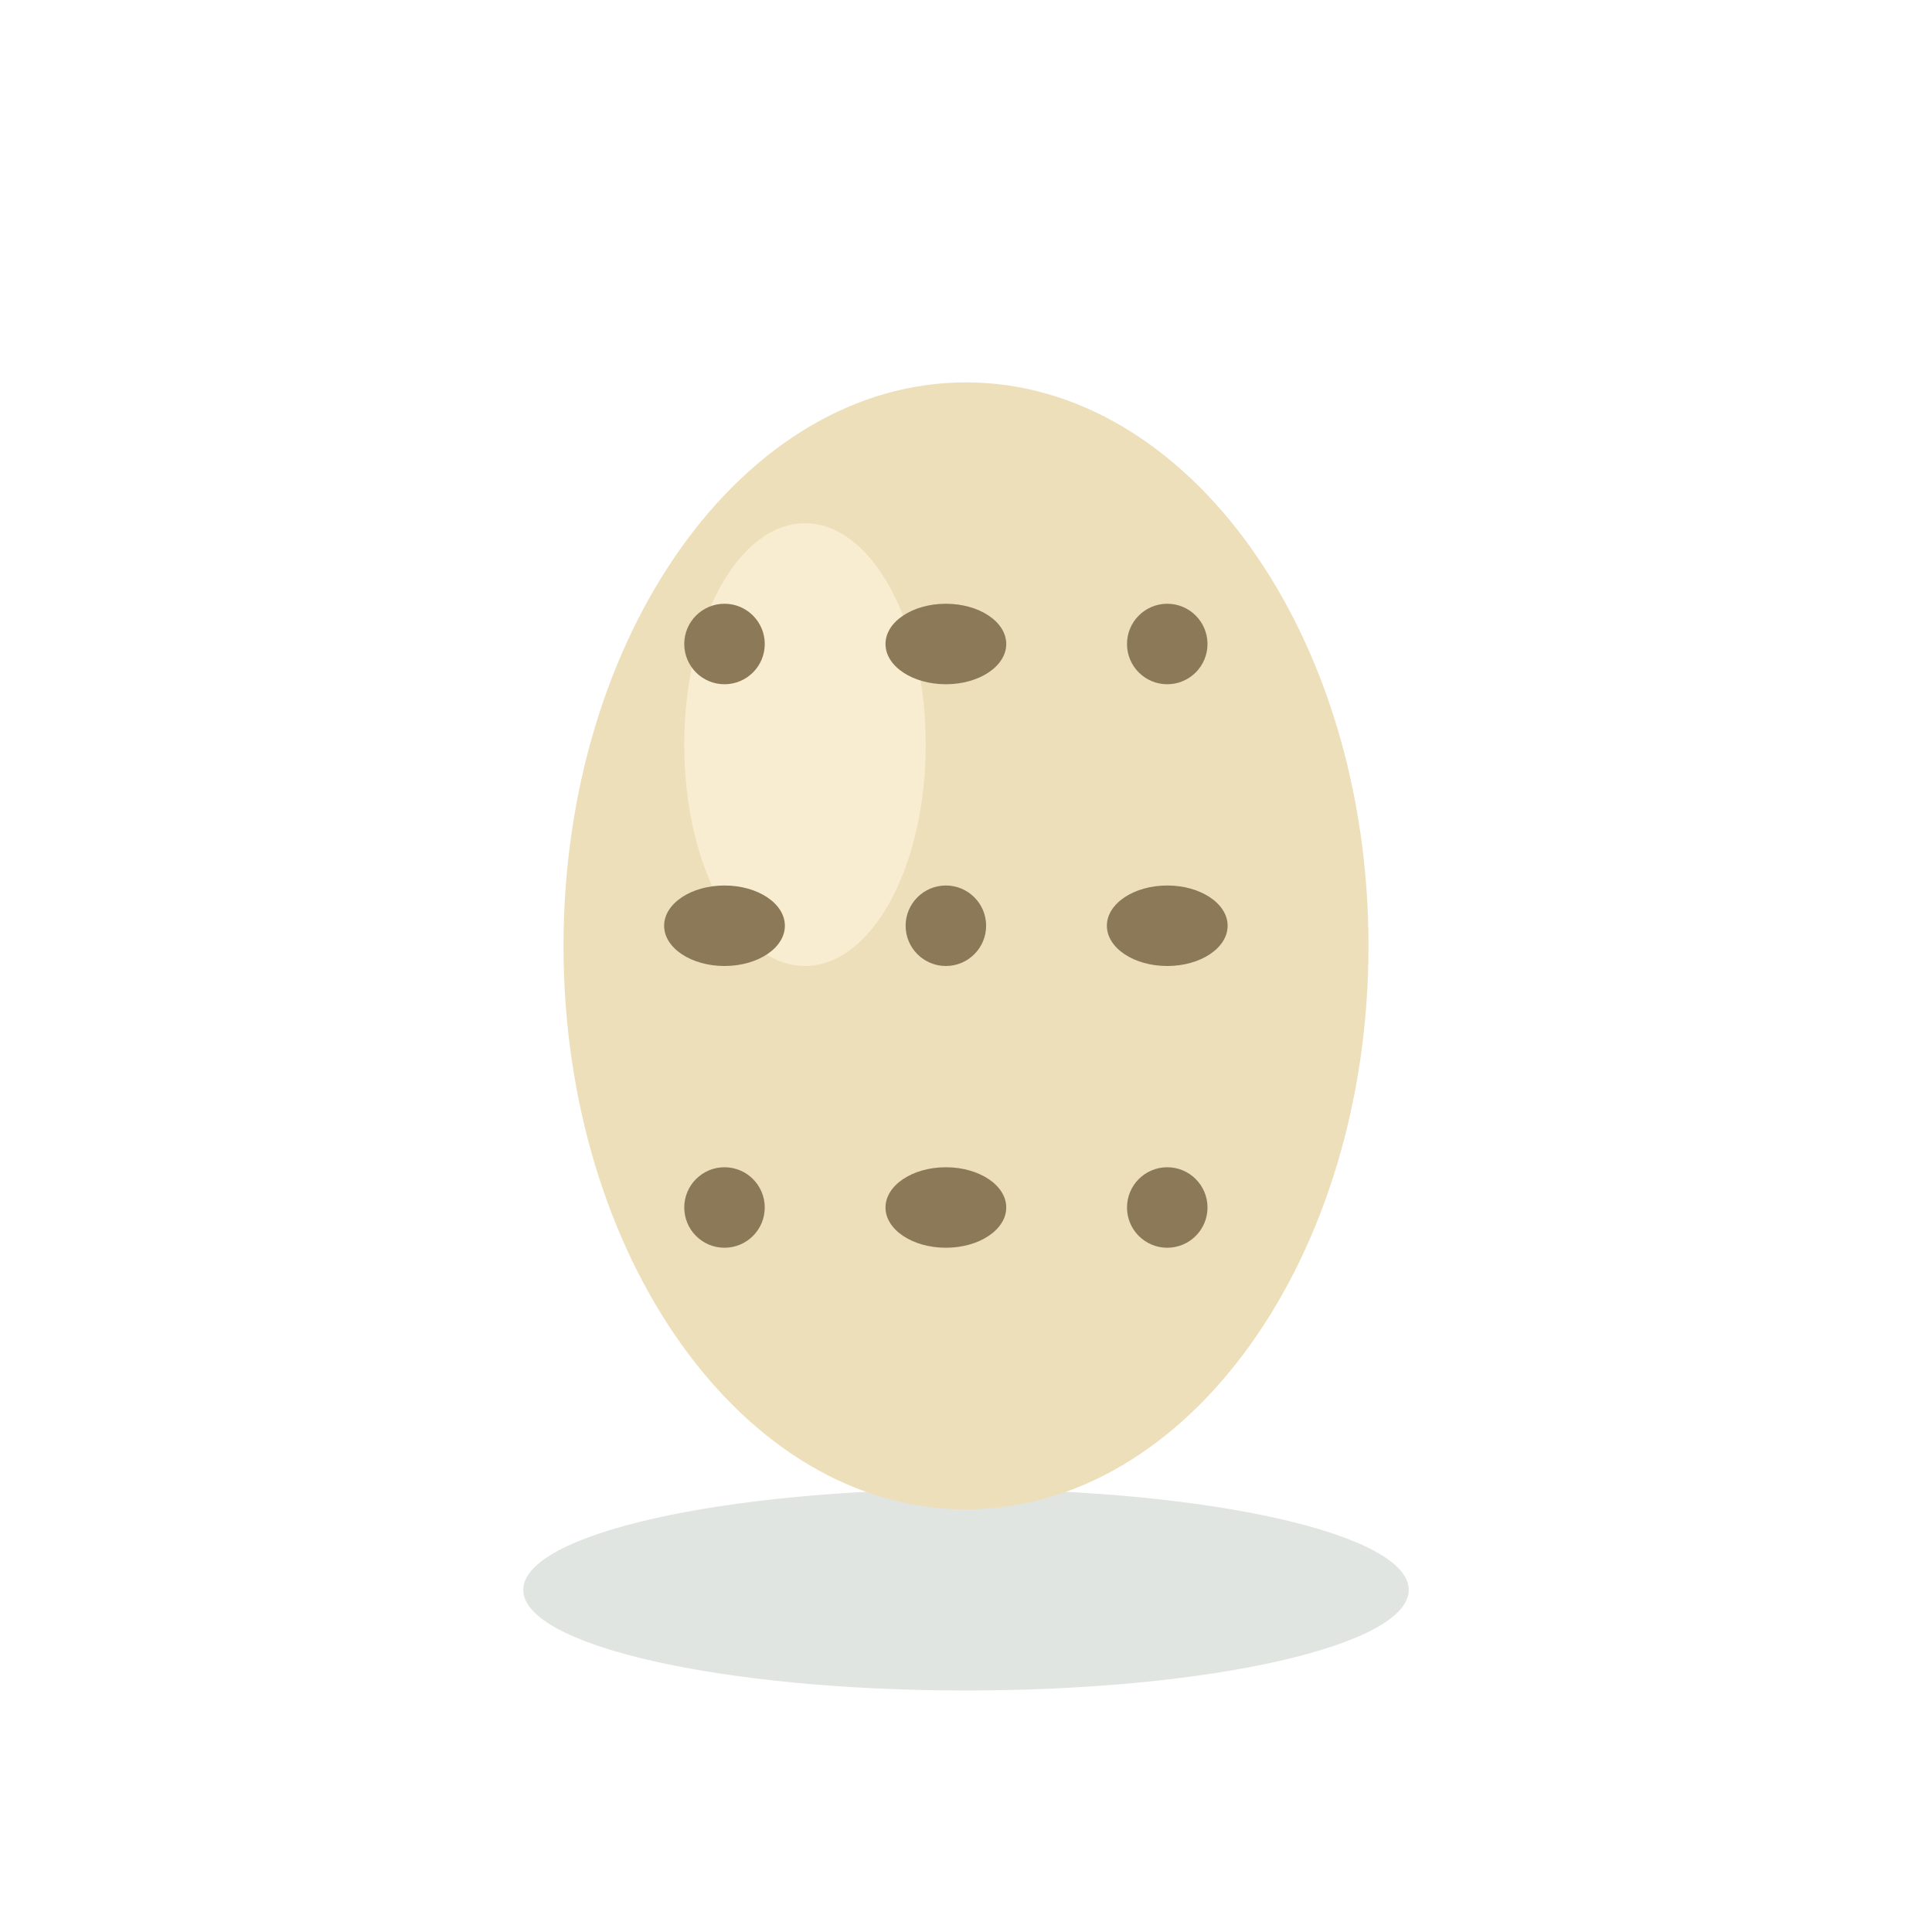
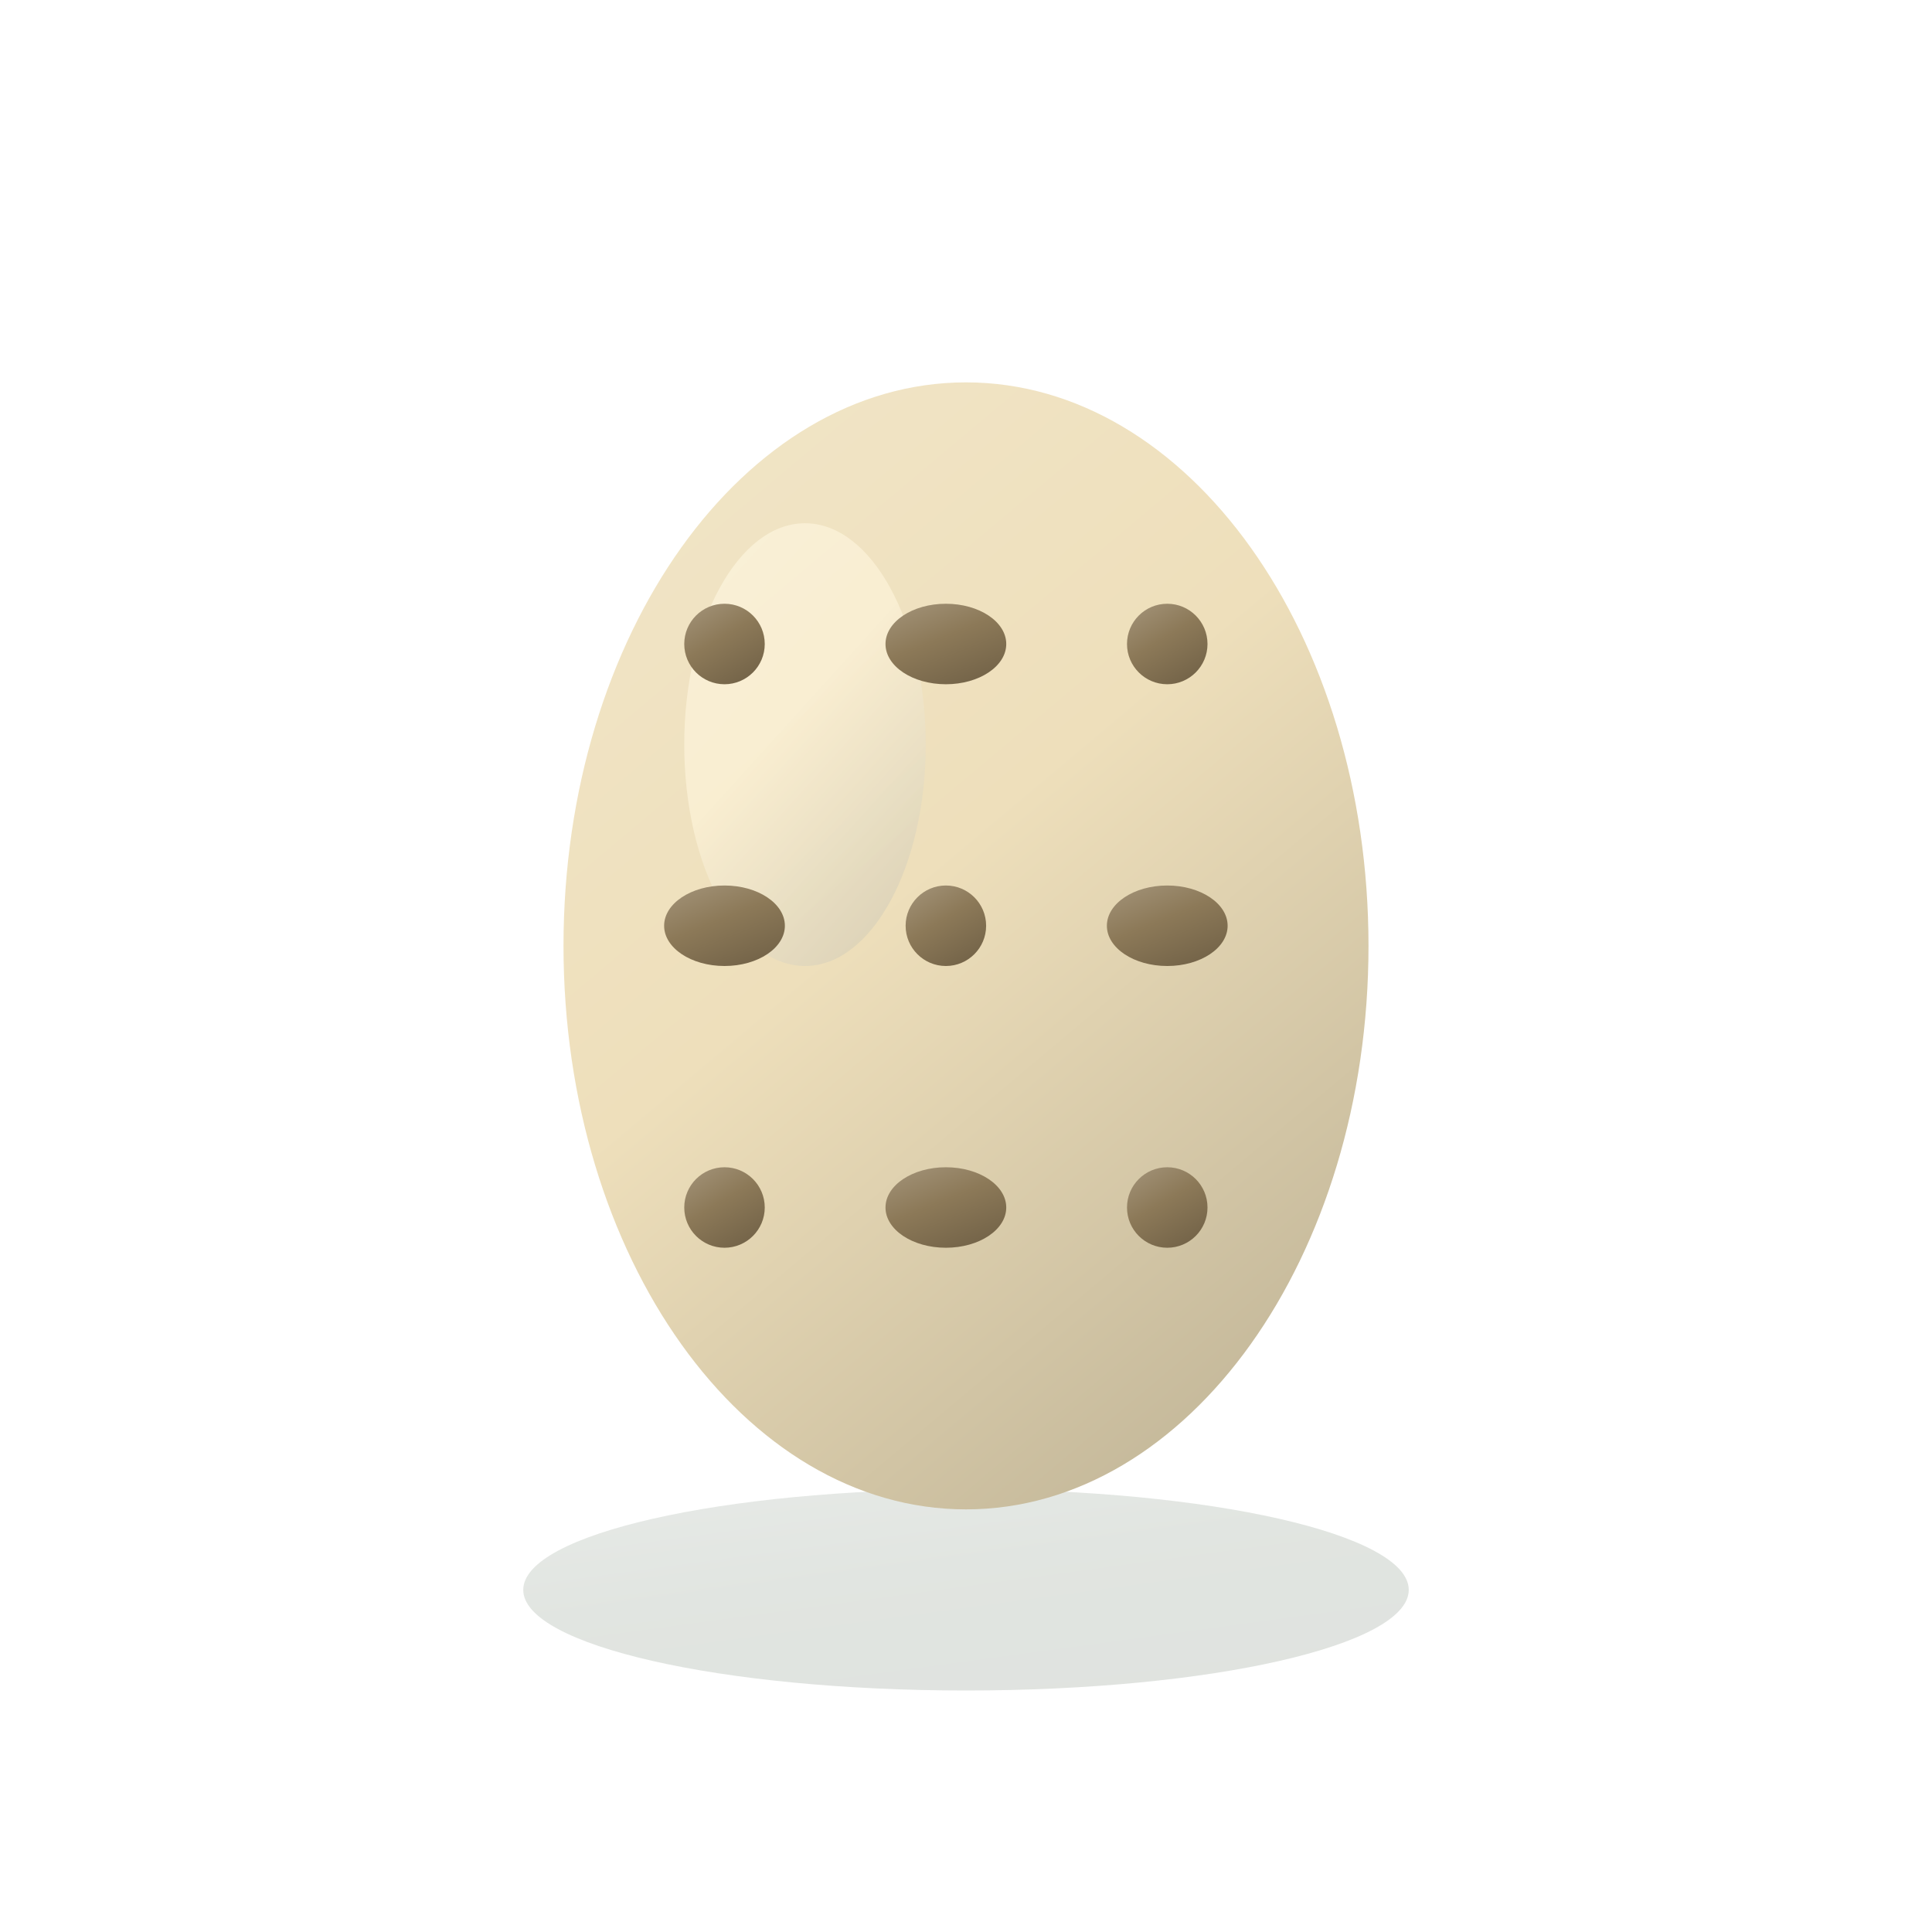
<svg xmlns="http://www.w3.org/2000/svg" width="96" height="96" viewBox="0 0 96 96">
-   <g transform="translate(0 0) rotate(0) scale(1)">
-     <ellipse cx="48" cy="79" rx="22" ry="5" fill="#354f33" opacity=".15" />
-     <ellipse cx="48" cy="47" rx="20" ry="28" fill="#eedfbb" />
-     <ellipse cx="40" cy="37" rx="6" ry="11" fill="#fff6dd" opacity=".6" />
-     <ellipse cx="36" cy="32" rx="2" ry="2" fill="#8c7958" />
-     <ellipse cx="47" cy="32" rx="3" ry="2" fill="#8c7958" />
-     <ellipse cx="58" cy="32" rx="2" ry="2" fill="#8c7958" />
-     <ellipse cx="36" cy="46" rx="3" ry="2" fill="#8c7958" />
-     <ellipse cx="47" cy="46" rx="2" ry="2" fill="#8c7958" />
-     <ellipse cx="58" cy="46" rx="3" ry="2" fill="#8c7958" />
-     <ellipse cx="36" cy="60" rx="2" ry="2" fill="#8c7958" />
-     <ellipse cx="47" cy="60" rx="3" ry="2" fill="#8c7958" />
-     <ellipse cx="58" cy="60" rx="2" ry="2" fill="#8c7958" />
+   <defs>
+     <linearGradient id="paint354f33" x1="15%" y1="0%" x2="75%" y2="100%">
+       <stop stop-color="#596f58" />
+       <stop offset=".45" stop-color="#354f33" />
+       <stop offset="1" stop-color="#2b412a" />
+     </linearGradient>
+     <linearGradient id="painteedfbb" x1="15%" y1="0%" x2="75%" y2="100%">
+       <stop stop-color="#f1e5c7" />
+       <stop offset=".45" stop-color="#eedfbb" />
+       <stop offset="1" stop-color="#c3b799" />
+     </linearGradient>
+     <linearGradient id="paintfff6dd" x1="15%" y1="0%" x2="75%" y2="100%">
+       <stop stop-color="#fff8e3" />
+       <stop offset=".45" stop-color="#fff6dd" />
+       <stop offset="1" stop-color="#d1cab5" />
+     </linearGradient>
+     <linearGradient id="paint8c7958" x1="15%" y1="0%" x2="75%" y2="100%">
+       <stop stop-color="#a19176" />
+       <stop offset=".45" stop-color="#8c7958" />
+       <stop offset="1" stop-color="#736348" />
+     </linearGradient>
+     <clipPath id="cell0">
+       <rect x="0" y="0" width="96" height="96" />
+     </clipPath>
+   </defs>
+   <g clip-path="url(#cell0)">
+     <g transform="translate(0 0) rotate(0) scale(1)">
+       <ellipse cx="48" cy="79" rx="22" ry="5" fill="url(#paint354f33)" opacity=".15" />
+       <ellipse cx="48" cy="47" rx="20" ry="28" fill="url(#painteedfbb)" />
+       <ellipse cx="40" cy="37" rx="6" ry="11" fill="url(#paintfff6dd)" opacity=".6" />
+       <ellipse cx="36" cy="32" rx="2" ry="2" fill="url(#paint8c7958)" />
+       <ellipse cx="47" cy="32" rx="3" ry="2" fill="url(#paint8c7958)" />
+       <ellipse cx="58" cy="32" rx="2" ry="2" fill="url(#paint8c7958)" />
+       <ellipse cx="36" cy="46" rx="3" ry="2" fill="url(#paint8c7958)" />
+       <ellipse cx="47" cy="46" rx="2" ry="2" fill="url(#paint8c7958)" />
+       <ellipse cx="58" cy="46" rx="3" ry="2" fill="url(#paint8c7958)" />
+       <ellipse cx="36" cy="60" rx="2" ry="2" fill="url(#paint8c7958)" />
+       <ellipse cx="47" cy="60" rx="3" ry="2" fill="url(#paint8c7958)" />
+       <ellipse cx="58" cy="60" rx="2" ry="2" fill="url(#paint8c7958)" />
+     </g>
  </g>
</svg>
